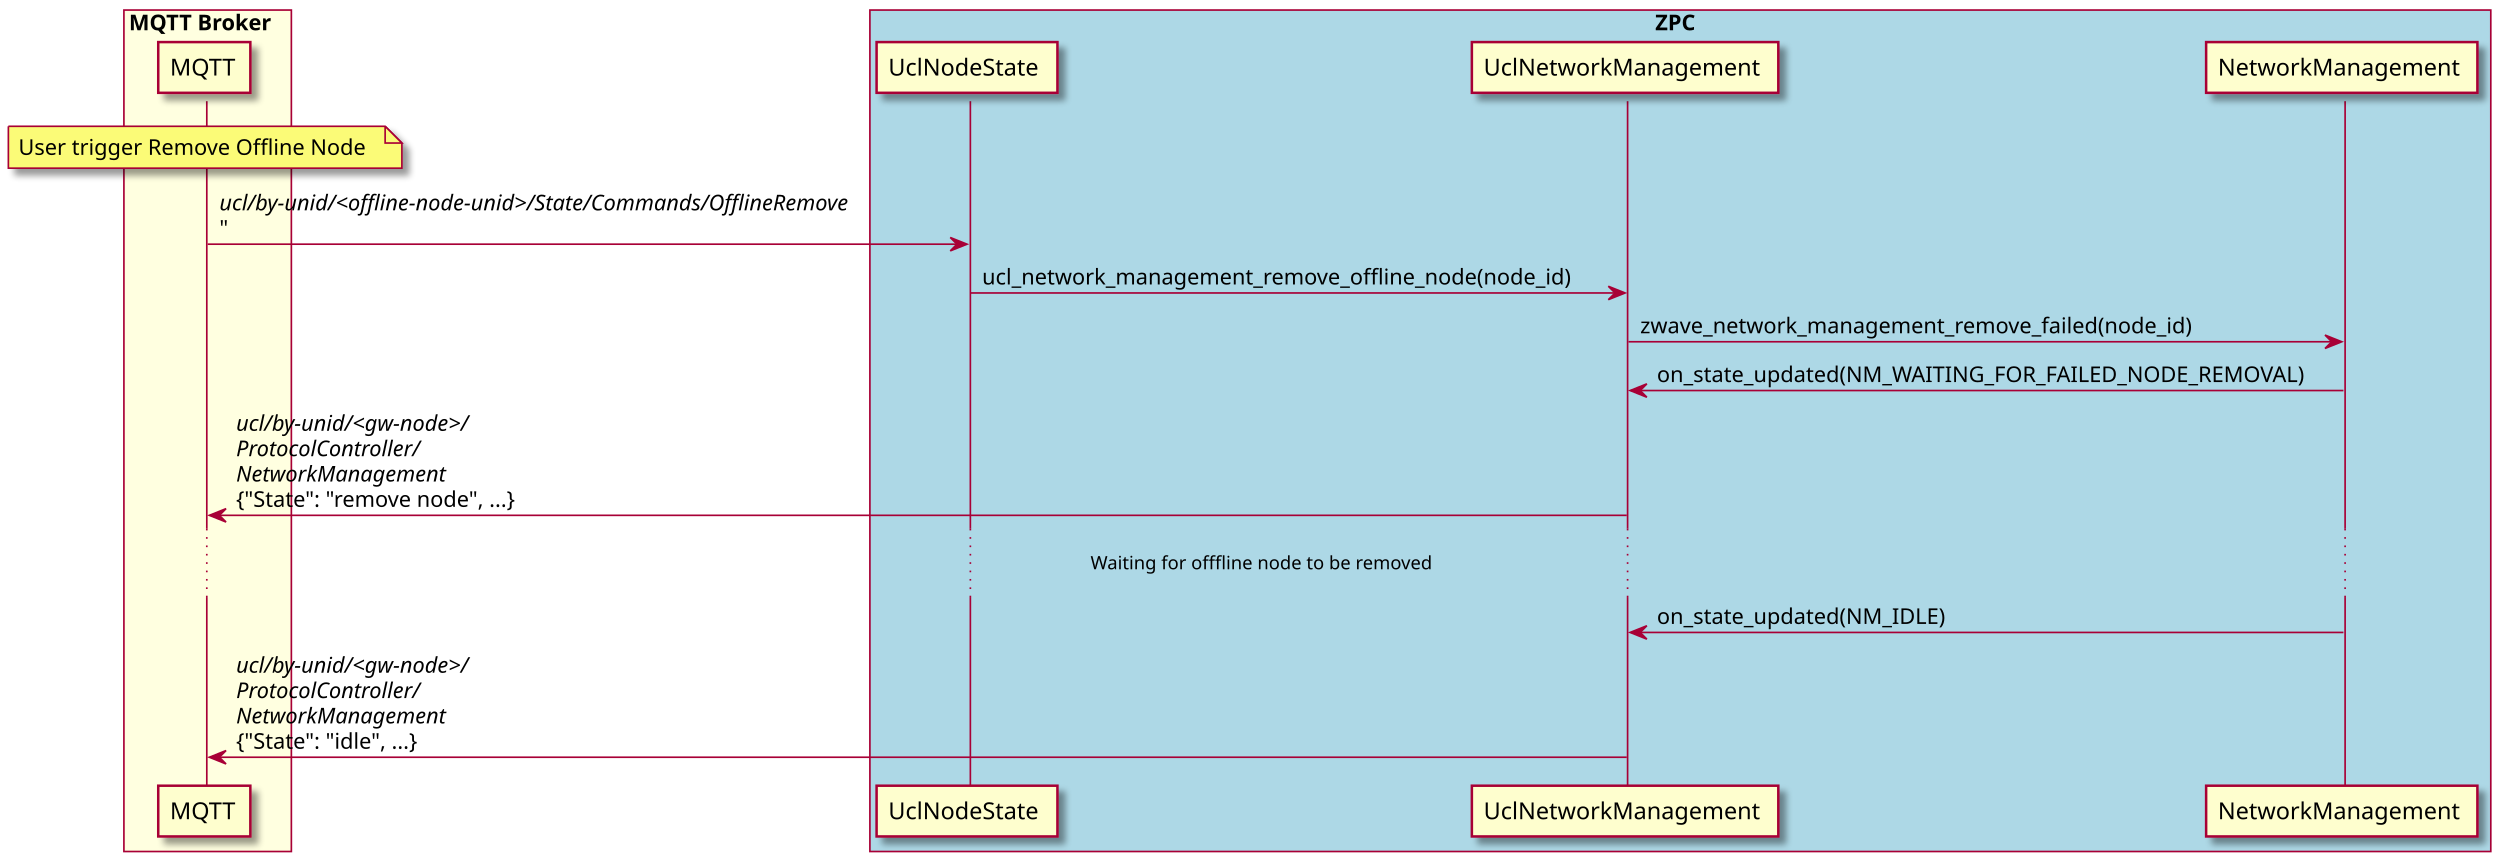
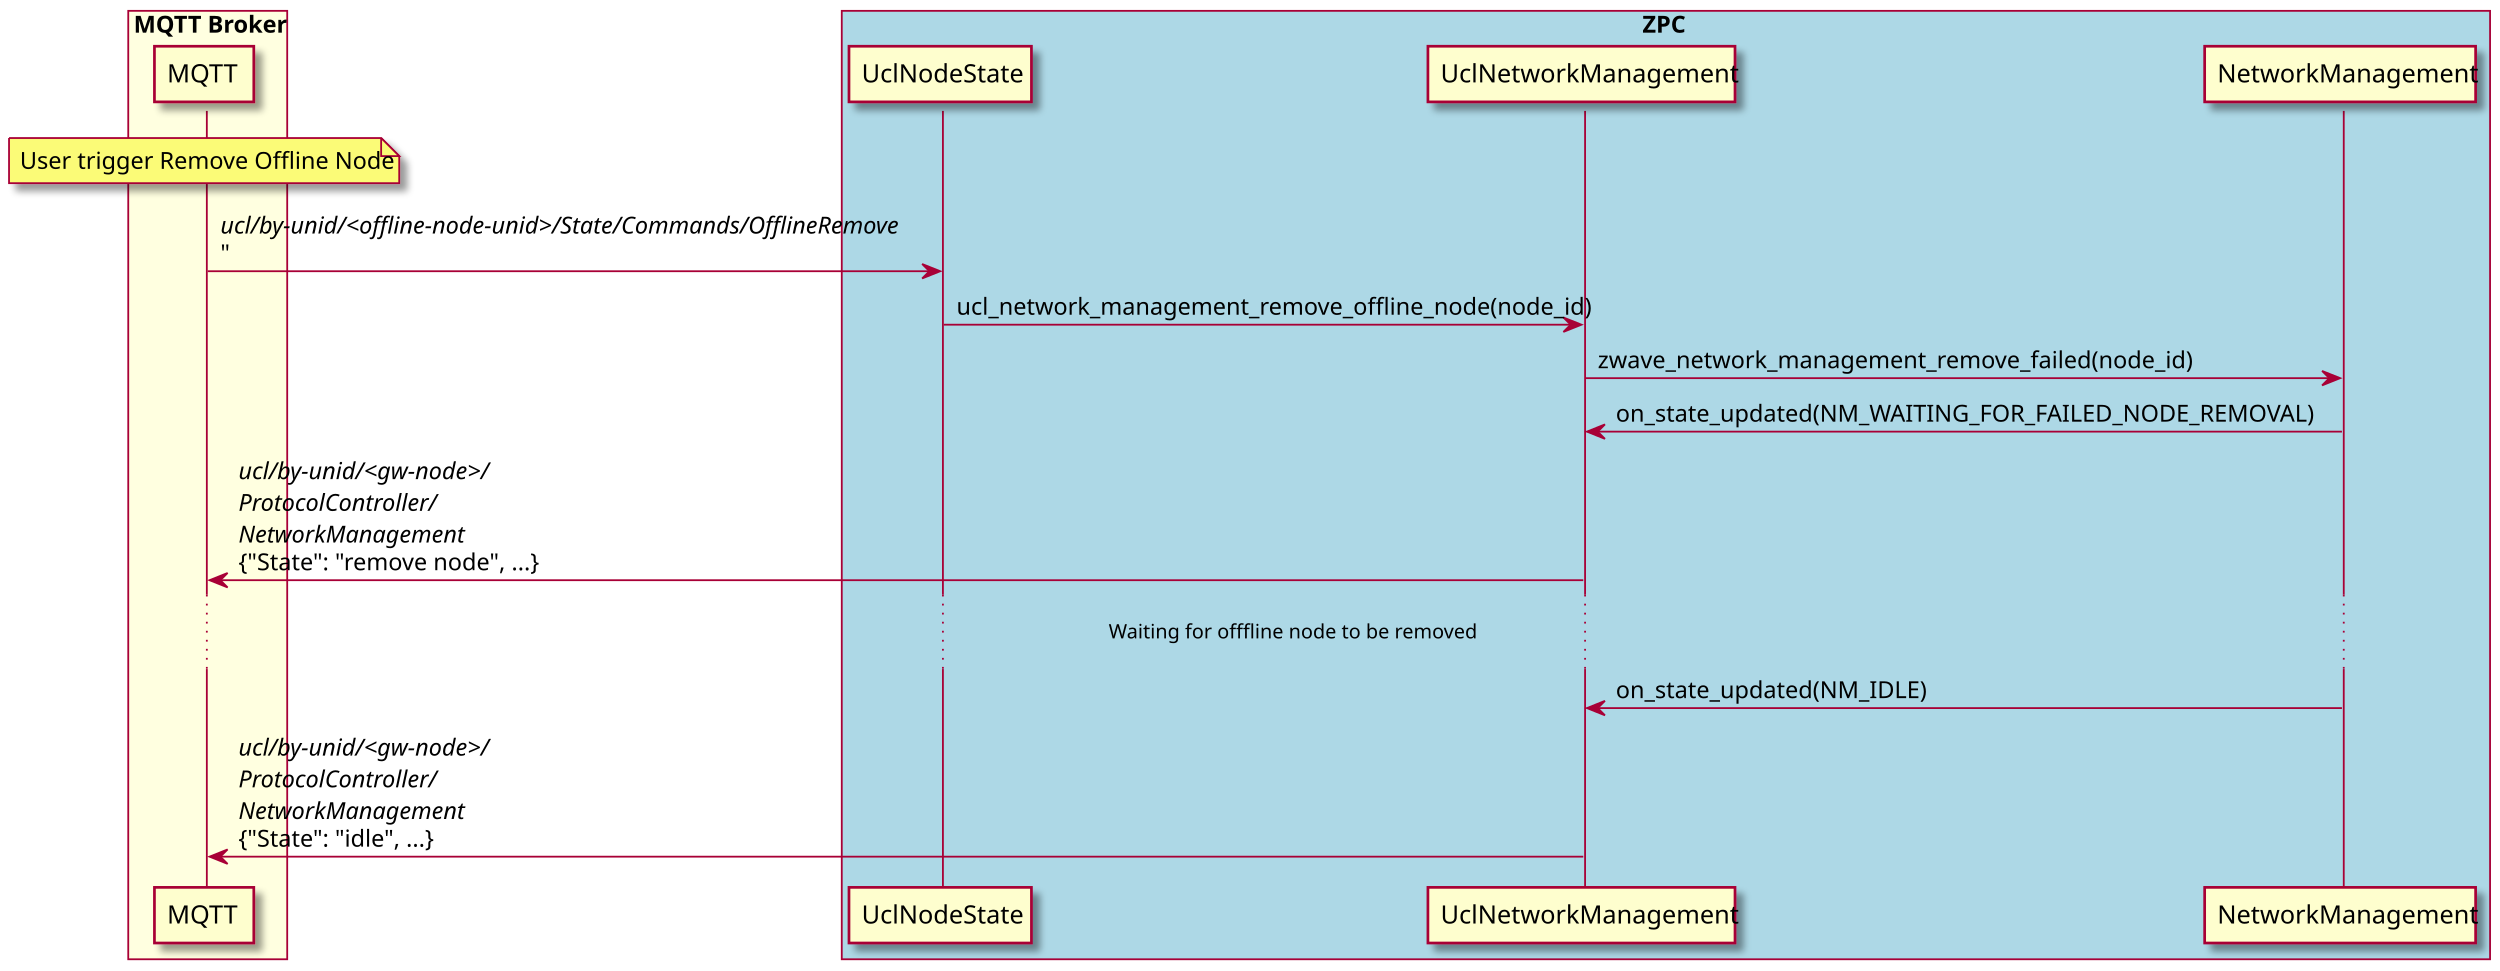
- <svg xmlns="http://www.w3.org/2000/svg" contentScriptType="application/ecmascript" contentStyleType="text/css" height="514px" preserveAspectRatio="none" style="width:1493px;height:514px;background:#FFFFFF;" version="1.1" viewBox="0 0 1493 514" width="1493px" zoomAndPan="magnify">
+ <svg xmlns="http://www.w3.org/2000/svg" contentScriptType="application/ecmascript" contentStyleType="text/css" height="537px" preserveAspectRatio="none" style="width:1384px;height:537px;background:#FFFFFF;" version="1.1" viewBox="0 0 1384 537" width="1384px" zoomAndPan="magnify">
  <defs>
    <filter height="300%" id="fnxwxjojl6h2a" width="300%" x="-1" y="-1">
      <feGaussianBlur result="blurOut" stdDeviation="2.0" />
      <feColorMatrix in="blurOut" result="blurOut2" type="matrix" values="0 0 0 0 0 0 0 0 0 0 0 0 0 0 0 0 0 0 .4 0" />
      <feOffset dx="4.0" dy="4.0" in="blurOut2" result="blurOut3" />
      <feBlend in="SourceGraphic" in2="blurOut3" mode="normal" />
    </filter>
  </defs>
  <g>
-     <rect fill="#FFFFE0" height="502.523" style="stroke:#A80036;stroke-width:1.0;" width="100" x="74" y="6" />
-     <text fill="#000000" font-family="sans-serif" font-size="13" font-weight="bold" lengthAdjust="spacing" textLength="94" x="77" y="18.067">MQTT Broker</text>
-     <rect fill="#ADD8E6" height="502.523" style="stroke:#A80036;stroke-width:1.0;" width="968" x="519.5" y="6" />
-     <text fill="#000000" font-family="sans-serif" font-size="13" font-weight="bold" lengthAdjust="spacing" textLength="30" x="988.5" y="18.067">ZPC</text>
-     <line style="stroke:#A80036;stroke-width:1.0;" x1="123.5" x2="123.5" y1="60.43" y2="315.758" />
-     <line style="stroke:#A80036;stroke-width:1.0;stroke-dasharray:1.0,4.0;" x1="123.5" x2="123.5" y1="315.758" y2="356.562" />
-     <line style="stroke:#A80036;stroke-width:1.0;" x1="123.5" x2="123.5" y1="356.562" y2="470.227" />
-     <line style="stroke:#A80036;stroke-width:1.0;" x1="579.5" x2="579.5" y1="60.43" y2="315.758" />
-     <line style="stroke:#A80036;stroke-width:1.0;stroke-dasharray:1.0,4.0;" x1="579.5" x2="579.5" y1="315.758" y2="356.562" />
-     <line style="stroke:#A80036;stroke-width:1.0;" x1="579.5" x2="579.5" y1="356.562" y2="470.227" />
-     <line style="stroke:#A80036;stroke-width:1.0;" x1="972" x2="972" y1="60.43" y2="315.758" />
-     <line style="stroke:#A80036;stroke-width:1.0;stroke-dasharray:1.0,4.0;" x1="972" x2="972" y1="315.758" y2="356.562" />
-     <line style="stroke:#A80036;stroke-width:1.0;" x1="972" x2="972" y1="356.562" y2="470.227" />
-     <line style="stroke:#A80036;stroke-width:1.0;" x1="1400.5" x2="1400.5" y1="60.43" y2="315.758" />
-     <line style="stroke:#A80036;stroke-width:1.0;stroke-dasharray:1.0,4.0;" x1="1400.5" x2="1400.5" y1="315.758" y2="356.562" />
-     <line style="stroke:#A80036;stroke-width:1.0;" x1="1400.5" x2="1400.5" y1="356.562" y2="470.227" />
-     <rect fill="#FEFECE" filter="url(#fnxwxjojl6h2a)" height="30.297" style="stroke:#A80036;stroke-width:1.5;" width="55" x="94.5" y="25.133" />
-     <text fill="#000000" font-family="sans-serif" font-size="14" lengthAdjust="spacing" textLength="41" x="101.5" y="45.128">MQTT</text>
-     <rect fill="#FEFECE" filter="url(#fnxwxjojl6h2a)" height="30.297" style="stroke:#A80036;stroke-width:1.5;" width="55" x="94.5" y="469.227" />
-     <text fill="#000000" font-family="sans-serif" font-size="14" lengthAdjust="spacing" textLength="41" x="101.5" y="489.222">MQTT</text>
-     <rect fill="#FEFECE" filter="url(#fnxwxjojl6h2a)" height="30.297" style="stroke:#A80036;stroke-width:1.5;" width="108" x="523.5" y="25.133" />
-     <text fill="#000000" font-family="sans-serif" font-size="14" lengthAdjust="spacing" textLength="94" x="530.5" y="45.128">UclNodeState</text>
-     <rect fill="#FEFECE" filter="url(#fnxwxjojl6h2a)" height="30.297" style="stroke:#A80036;stroke-width:1.5;" width="108" x="523.5" y="469.227" />
-     <text fill="#000000" font-family="sans-serif" font-size="14" lengthAdjust="spacing" textLength="94" x="530.5" y="489.222">UclNodeState</text>
-     <rect fill="#FEFECE" filter="url(#fnxwxjojl6h2a)" height="30.297" style="stroke:#A80036;stroke-width:1.5;" width="183" x="879" y="25.133" />
-     <text fill="#000000" font-family="sans-serif" font-size="14" lengthAdjust="spacing" textLength="169" x="886" y="45.128">UclNetworkManagement</text>
-     <rect fill="#FEFECE" filter="url(#fnxwxjojl6h2a)" height="30.297" style="stroke:#A80036;stroke-width:1.5;" width="183" x="879" y="469.227" />
-     <text fill="#000000" font-family="sans-serif" font-size="14" lengthAdjust="spacing" textLength="169" x="886" y="489.222">UclNetworkManagement</text>
-     <rect fill="#FEFECE" filter="url(#fnxwxjojl6h2a)" height="30.297" style="stroke:#A80036;stroke-width:1.5;" width="162" x="1317.5" y="25.133" />
-     <text fill="#000000" font-family="sans-serif" font-size="14" lengthAdjust="spacing" textLength="148" x="1324.5" y="45.128">NetworkManagement</text>
-     <rect fill="#FEFECE" filter="url(#fnxwxjojl6h2a)" height="30.297" style="stroke:#A80036;stroke-width:1.5;" width="162" x="1317.5" y="469.227" />
-     <text fill="#000000" font-family="sans-serif" font-size="14" lengthAdjust="spacing" textLength="148" x="1324.5" y="489.222">NetworkManagement</text>
-     <path d="M5,75.43 L5,100.43 L240,100.43 L240,85.43 L230,75.43 L5,75.43 " fill="#FBFB77" filter="url(#fnxwxjojl6h2a)" style="stroke:#A80036;stroke-width:1.0;" />
-     <path d="M230,75.43 L230,85.43 L240,85.43 L230,75.43 " fill="#FBFB77" style="stroke:#A80036;stroke-width:1.0;" />
-     <text fill="#000000" font-family="sans-serif" font-size="13" lengthAdjust="spacing" textLength="214" x="11" y="92.497">User trigger Remove Offline Node</text>
-     <polygon fill="#A80036" points="567.5,141.828,577.5,145.828,567.5,149.828,571.5,145.828" style="stroke:#A80036;stroke-width:1.0;" />
-     <line style="stroke:#A80036;stroke-width:1.0;" x1="124" x2="573.5" y1="145.828" y2="145.828" />
-     <text fill="#000000" font-family="sans-serif" font-size="13" font-style="italic" lengthAdjust="spacing" textLength="415" x="131" y="125.629">ucl/by-unid/&lt;offline-node-unid&gt;/State/Commands/OfflineRemove</text>
-     <text fill="#000000" font-family="sans-serif" font-size="13" lengthAdjust="spacing" textLength="5" x="131" y="140.762">"</text>
-     <polygon fill="#A80036" points="960.5,170.961,970.5,174.961,960.5,178.961,964.5,174.961" style="stroke:#A80036;stroke-width:1.0;" />
-     <line style="stroke:#A80036;stroke-width:1.0;" x1="579.5" x2="966.5" y1="174.961" y2="174.961" />
-     <text fill="#000000" font-family="sans-serif" font-size="13" lengthAdjust="spacing" textLength="369" x="586.5" y="169.895">ucl_network_management_remove_offline_node(node_id)</text>
-     <polygon fill="#A80036" points="1388.5,200.094,1398.5,204.094,1388.5,208.094,1392.5,204.094" style="stroke:#A80036;stroke-width:1.0;" />
-     <line style="stroke:#A80036;stroke-width:1.0;" x1="972.5" x2="1394.5" y1="204.094" y2="204.094" />
-     <text fill="#000000" font-family="sans-serif" font-size="13" lengthAdjust="spacing" textLength="347" x="979.5" y="199.028">zwave_network_management_remove_failed(node_id)</text>
-     <polygon fill="#A80036" points="983.5,229.227,973.5,233.227,983.5,237.227,979.5,233.227" style="stroke:#A80036;stroke-width:1.0;" />
-     <line style="stroke:#A80036;stroke-width:1.0;" x1="977.5" x2="1399.5" y1="233.227" y2="233.227" />
-     <text fill="#000000" font-family="sans-serif" font-size="13" lengthAdjust="spacing" textLength="404" x="989.5" y="228.161">on_state_updated(NM_WAITING_FOR_FAILED_NODE_REMOVAL)</text>
-     <polygon fill="#A80036" points="135,303.758,125,307.758,135,311.758,131,307.758" style="stroke:#A80036;stroke-width:1.0;" />
-     <line style="stroke:#A80036;stroke-width:1.0;" x1="129" x2="971.5" y1="307.758" y2="307.758" />
-     <text fill="#000000" font-family="sans-serif" font-size="13" font-style="italic" lengthAdjust="spacing" textLength="153" x="141" y="257.293">ucl/by-unid/&lt;gw-node&gt;/</text>
-     <text fill="#000000" font-family="sans-serif" font-size="13" font-style="italic" lengthAdjust="spacing" textLength="118" x="141" y="272.426">ProtocolController/</text>
-     <text fill="#000000" font-family="sans-serif" font-size="13" font-style="italic" lengthAdjust="spacing" textLength="137" x="141" y="287.559">NetworkManagement</text>
-     <text fill="#000000" font-family="sans-serif" font-size="13" lengthAdjust="spacing" textLength="184" x="141" y="302.692">{"State": "remove node", ...}</text>
-     <text fill="#000000" font-family="sans-serif" font-size="11" lengthAdjust="spacing" textLength="222" x="651.25" y="339.968">Waiting for offfline node to be removed</text>
-     <polygon fill="#A80036" points="983.5,373.695,973.5,377.695,983.5,381.695,979.5,377.695" style="stroke:#A80036;stroke-width:1.0;" />
-     <line style="stroke:#A80036;stroke-width:1.0;" x1="977.5" x2="1399.5" y1="377.695" y2="377.695" />
-     <text fill="#000000" font-family="sans-serif" font-size="13" lengthAdjust="spacing" textLength="182" x="989.5" y="372.629">on_state_updated(NM_IDLE)</text>
-     <polygon fill="#A80036" points="135,448.227,125,452.227,135,456.227,131,452.227" style="stroke:#A80036;stroke-width:1.0;" />
-     <line style="stroke:#A80036;stroke-width:1.0;" x1="129" x2="971.5" y1="452.227" y2="452.227" />
-     <text fill="#000000" font-family="sans-serif" font-size="13" font-style="italic" lengthAdjust="spacing" textLength="153" x="141" y="401.762">ucl/by-unid/&lt;gw-node&gt;/</text>
-     <text fill="#000000" font-family="sans-serif" font-size="13" font-style="italic" lengthAdjust="spacing" textLength="118" x="141" y="416.895">ProtocolController/</text>
-     <text fill="#000000" font-family="sans-serif" font-size="13" font-style="italic" lengthAdjust="spacing" textLength="137" x="141" y="432.028">NetworkManagement</text>
-     <text fill="#000000" font-family="sans-serif" font-size="13" lengthAdjust="spacing" textLength="121" x="141" y="447.161">{"State": "idle", ...}</text>
+     <rect fill="#FFFFE0" height="525.05" style="stroke:#A80036;stroke-width:1.0;" width="88" x="71" y="6" />
+     <text fill="#000000" font-family="sans-serif" font-size="13" font-weight="bold" lengthAdjust="spacing" textLength="82" x="74" y="18.077">MQTT Broker</text>
+     <rect fill="#ADD8E6" height="525.05" style="stroke:#A80036;stroke-width:1.0;" width="912.5" x="466" y="6" />
+     <text fill="#000000" font-family="sans-serif" font-size="13" font-weight="bold" lengthAdjust="spacing" textLength="26" x="909.25" y="18.077">ZPC</text>
+     <line style="stroke:#A80036;stroke-width:1.0;" x1="114.5" x2="114.5" y1="61.4" y2="329.2" />
+     <line style="stroke:#A80036;stroke-width:1.0;stroke-dasharray:1.0,4.0;" x1="114.5" x2="114.5" y1="329.2" y2="370.4" />
+     <line style="stroke:#A80036;stroke-width:1.0;" x1="114.5" x2="114.5" y1="370.4" y2="492.25" />
+     <line style="stroke:#A80036;stroke-width:1.0;" x1="522" x2="522" y1="61.4" y2="329.2" />
+     <line style="stroke:#A80036;stroke-width:1.0;stroke-dasharray:1.0,4.0;" x1="522" x2="522" y1="329.2" y2="370.4" />
+     <line style="stroke:#A80036;stroke-width:1.0;" x1="522" x2="522" y1="370.4" y2="492.25" />
+     <line style="stroke:#A80036;stroke-width:1.0;" x1="877.5" x2="877.5" y1="61.4" y2="329.2" />
+     <line style="stroke:#A80036;stroke-width:1.0;stroke-dasharray:1.0,4.0;" x1="877.5" x2="877.5" y1="329.2" y2="370.4" />
+     <line style="stroke:#A80036;stroke-width:1.0;" x1="877.5" x2="877.5" y1="370.4" y2="492.25" />
+     <line style="stroke:#A80036;stroke-width:1.0;" x1="1297.5" x2="1297.5" y1="61.4" y2="329.2" />
+     <line style="stroke:#A80036;stroke-width:1.0;stroke-dasharray:1.0,4.0;" x1="1297.5" x2="1297.5" y1="329.2" y2="370.4" />
+     <line style="stroke:#A80036;stroke-width:1.0;" x1="1297.5" x2="1297.5" y1="370.4" y2="492.25" />
+     <rect fill="#FEFECE" filter="url(#fnxwxjojl6h2a)" height="30.8" style="stroke:#A80036;stroke-width:1.5;" width="55" x="85.5" y="25.6" />
+     <text fill="#000000" font-family="sans-serif" font-size="14" lengthAdjust="spacing" textLength="41" x="92.5" y="45.606">MQTT</text>
+     <rect fill="#FEFECE" filter="url(#fnxwxjojl6h2a)" height="30.8" style="stroke:#A80036;stroke-width:1.5;" width="55" x="85.5" y="491.25" />
+     <text fill="#000000" font-family="sans-serif" font-size="14" lengthAdjust="spacing" textLength="41" x="92.5" y="511.256">MQTT</text>
+     <rect fill="#FEFECE" filter="url(#fnxwxjojl6h2a)" height="30.8" style="stroke:#A80036;stroke-width:1.5;" width="101" x="470" y="25.6" />
+     <text fill="#000000" font-family="sans-serif" font-size="14" lengthAdjust="spacing" textLength="87" x="477" y="45.606">UclNodeState</text>
+     <rect fill="#FEFECE" filter="url(#fnxwxjojl6h2a)" height="30.8" style="stroke:#A80036;stroke-width:1.5;" width="101" x="470" y="491.25" />
+     <text fill="#000000" font-family="sans-serif" font-size="14" lengthAdjust="spacing" textLength="87" x="477" y="511.256">UclNodeState</text>
+     <rect fill="#FEFECE" filter="url(#fnxwxjojl6h2a)" height="30.8" style="stroke:#A80036;stroke-width:1.5;" width="170" x="790.5" y="25.6" />
+     <text fill="#000000" font-family="sans-serif" font-size="14" lengthAdjust="spacing" textLength="156" x="797.5" y="45.606">UclNetworkManagement</text>
+     <rect fill="#FEFECE" filter="url(#fnxwxjojl6h2a)" height="30.8" style="stroke:#A80036;stroke-width:1.5;" width="170" x="790.5" y="491.25" />
+     <text fill="#000000" font-family="sans-serif" font-size="14" lengthAdjust="spacing" textLength="156" x="797.5" y="511.256">UclNetworkManagement</text>
+     <rect fill="#FEFECE" filter="url(#fnxwxjojl6h2a)" height="30.8" style="stroke:#A80036;stroke-width:1.5;" width="150" x="1220.5" y="25.6" />
+     <text fill="#000000" font-family="sans-serif" font-size="14" lengthAdjust="spacing" textLength="136" x="1227.5" y="45.606">NetworkManagement</text>
+     <rect fill="#FEFECE" filter="url(#fnxwxjojl6h2a)" height="30.8" style="stroke:#A80036;stroke-width:1.5;" width="150" x="1220.5" y="491.25" />
+     <text fill="#000000" font-family="sans-serif" font-size="14" lengthAdjust="spacing" textLength="136" x="1227.5" y="511.256">NetworkManagement</text>
+     <path d="M5,76.4 L5,101.4 L221,101.4 L221,86.4 L211,76.4 L5,76.4 " fill="#FBFB77" filter="url(#fnxwxjojl6h2a)" style="stroke:#A80036;stroke-width:1.0;" />
+     <path d="M211,76.4 L211,86.4 L221,86.4 L211,76.4 " fill="#FBFB77" style="stroke:#A80036;stroke-width:1.0;" />
+     <text fill="#000000" font-family="sans-serif" font-size="13" lengthAdjust="spacing" textLength="195" x="11" y="93.477">User trigger Remove Offline Node</text>
+     <polygon fill="#A80036" points="510.5,146.15,520.5,150.15,510.5,154.15,514.5,150.15" style="stroke:#A80036;stroke-width:1.0;" />
+     <line style="stroke:#A80036;stroke-width:1.0;" x1="115" x2="516.5" y1="150.15" y2="150.15" />
+     <text fill="#000000" font-family="sans-serif" font-size="13" font-style="italic" lengthAdjust="spacing" textLength="373" x="122" y="129.3">ucl/by-unid/&lt;offline-node-unid&gt;/State/Commands/OfflineRemove</text>
+     <text fill="#000000" font-family="sans-serif" font-size="13" lengthAdjust="spacing" textLength="5" x="122" y="144.627">"</text>
+     <polygon fill="#A80036" points="865.5,175.75,875.5,179.75,865.5,183.75,869.5,179.75" style="stroke:#A80036;stroke-width:1.0;" />
+     <line style="stroke:#A80036;stroke-width:1.0;" x1="522.5" x2="871.5" y1="179.75" y2="179.75" />
+     <text fill="#000000" font-family="sans-serif" font-size="13" lengthAdjust="spacing" textLength="331" x="529.5" y="174.227">ucl_network_management_remove_offline_node(node_id)</text>
+     <polygon fill="#A80036" points="1285.5,205.35,1295.5,209.35,1285.5,213.35,1289.5,209.35" style="stroke:#A80036;stroke-width:1.0;" />
+     <line style="stroke:#A80036;stroke-width:1.0;" x1="877.5" x2="1291.5" y1="209.35" y2="209.35" />
+     <text fill="#000000" font-family="sans-serif" font-size="13" lengthAdjust="spacing" textLength="312" x="884.5" y="203.827">zwave_network_management_remove_failed(node_id)</text>
+     <polygon fill="#A80036" points="888.5,234.95,878.5,238.95,888.5,242.95,884.5,238.95" style="stroke:#A80036;stroke-width:1.0;" />
+     <line style="stroke:#A80036;stroke-width:1.0;" x1="882.5" x2="1296.5" y1="238.95" y2="238.95" />
+     <text fill="#000000" font-family="sans-serif" font-size="13" lengthAdjust="spacing" textLength="396" x="894.5" y="233.427">on_state_updated(NM_WAITING_FOR_FAILED_NODE_REMOVAL)</text>
+     <polygon fill="#A80036" points="126,317.2,116,321.2,126,325.2,122,321.2" style="stroke:#A80036;stroke-width:1.0;" />
+     <line style="stroke:#A80036;stroke-width:1.0;" x1="120" x2="876.5" y1="321.2" y2="321.2" />
+     <text fill="#000000" font-family="sans-serif" font-size="13" font-style="italic" lengthAdjust="spacing" textLength="135" x="132" y="265.25">ucl/by-unid/&lt;gw-node&gt;/</text>
+     <text fill="#000000" font-family="sans-serif" font-size="13" font-style="italic" lengthAdjust="spacing" textLength="107" x="132" y="282.8">ProtocolController/</text>
+     <text fill="#000000" font-family="sans-serif" font-size="13" font-style="italic" lengthAdjust="spacing" textLength="122" x="132" y="300.35">NetworkManagement</text>
+     <text fill="#000000" font-family="sans-serif" font-size="13" lengthAdjust="spacing" textLength="162" x="132" y="315.677">{"State": "remove node", ...}</text>
+     <text fill="#000000" font-family="sans-serif" font-size="11" lengthAdjust="spacing" textLength="185" x="613.75" y="353.419">Waiting for offfline node to be removed</text>
+     <polygon fill="#A80036" points="888.5,388,878.5,392,888.5,396,884.5,392" style="stroke:#A80036;stroke-width:1.0;" />
+     <line style="stroke:#A80036;stroke-width:1.0;" x1="882.5" x2="1296.5" y1="392" y2="392" />
+     <text fill="#000000" font-family="sans-serif" font-size="13" lengthAdjust="spacing" textLength="167" x="894.5" y="386.477">on_state_updated(NM_IDLE)</text>
+     <polygon fill="#A80036" points="126,470.25,116,474.25,126,478.25,122,474.25" style="stroke:#A80036;stroke-width:1.0;" />
+     <line style="stroke:#A80036;stroke-width:1.0;" x1="120" x2="876.5" y1="474.25" y2="474.25" />
+     <text fill="#000000" font-family="sans-serif" font-size="13" font-style="italic" lengthAdjust="spacing" textLength="135" x="132" y="418.3">ucl/by-unid/&lt;gw-node&gt;/</text>
+     <text fill="#000000" font-family="sans-serif" font-size="13" font-style="italic" lengthAdjust="spacing" textLength="107" x="132" y="435.85">ProtocolController/</text>
+     <text fill="#000000" font-family="sans-serif" font-size="13" font-style="italic" lengthAdjust="spacing" textLength="122" x="132" y="453.4">NetworkManagement</text>
+     <text fill="#000000" font-family="sans-serif" font-size="13" lengthAdjust="spacing" textLength="107" x="132" y="468.727">{"State": "idle", ...}</text>
  </g>
</svg>
